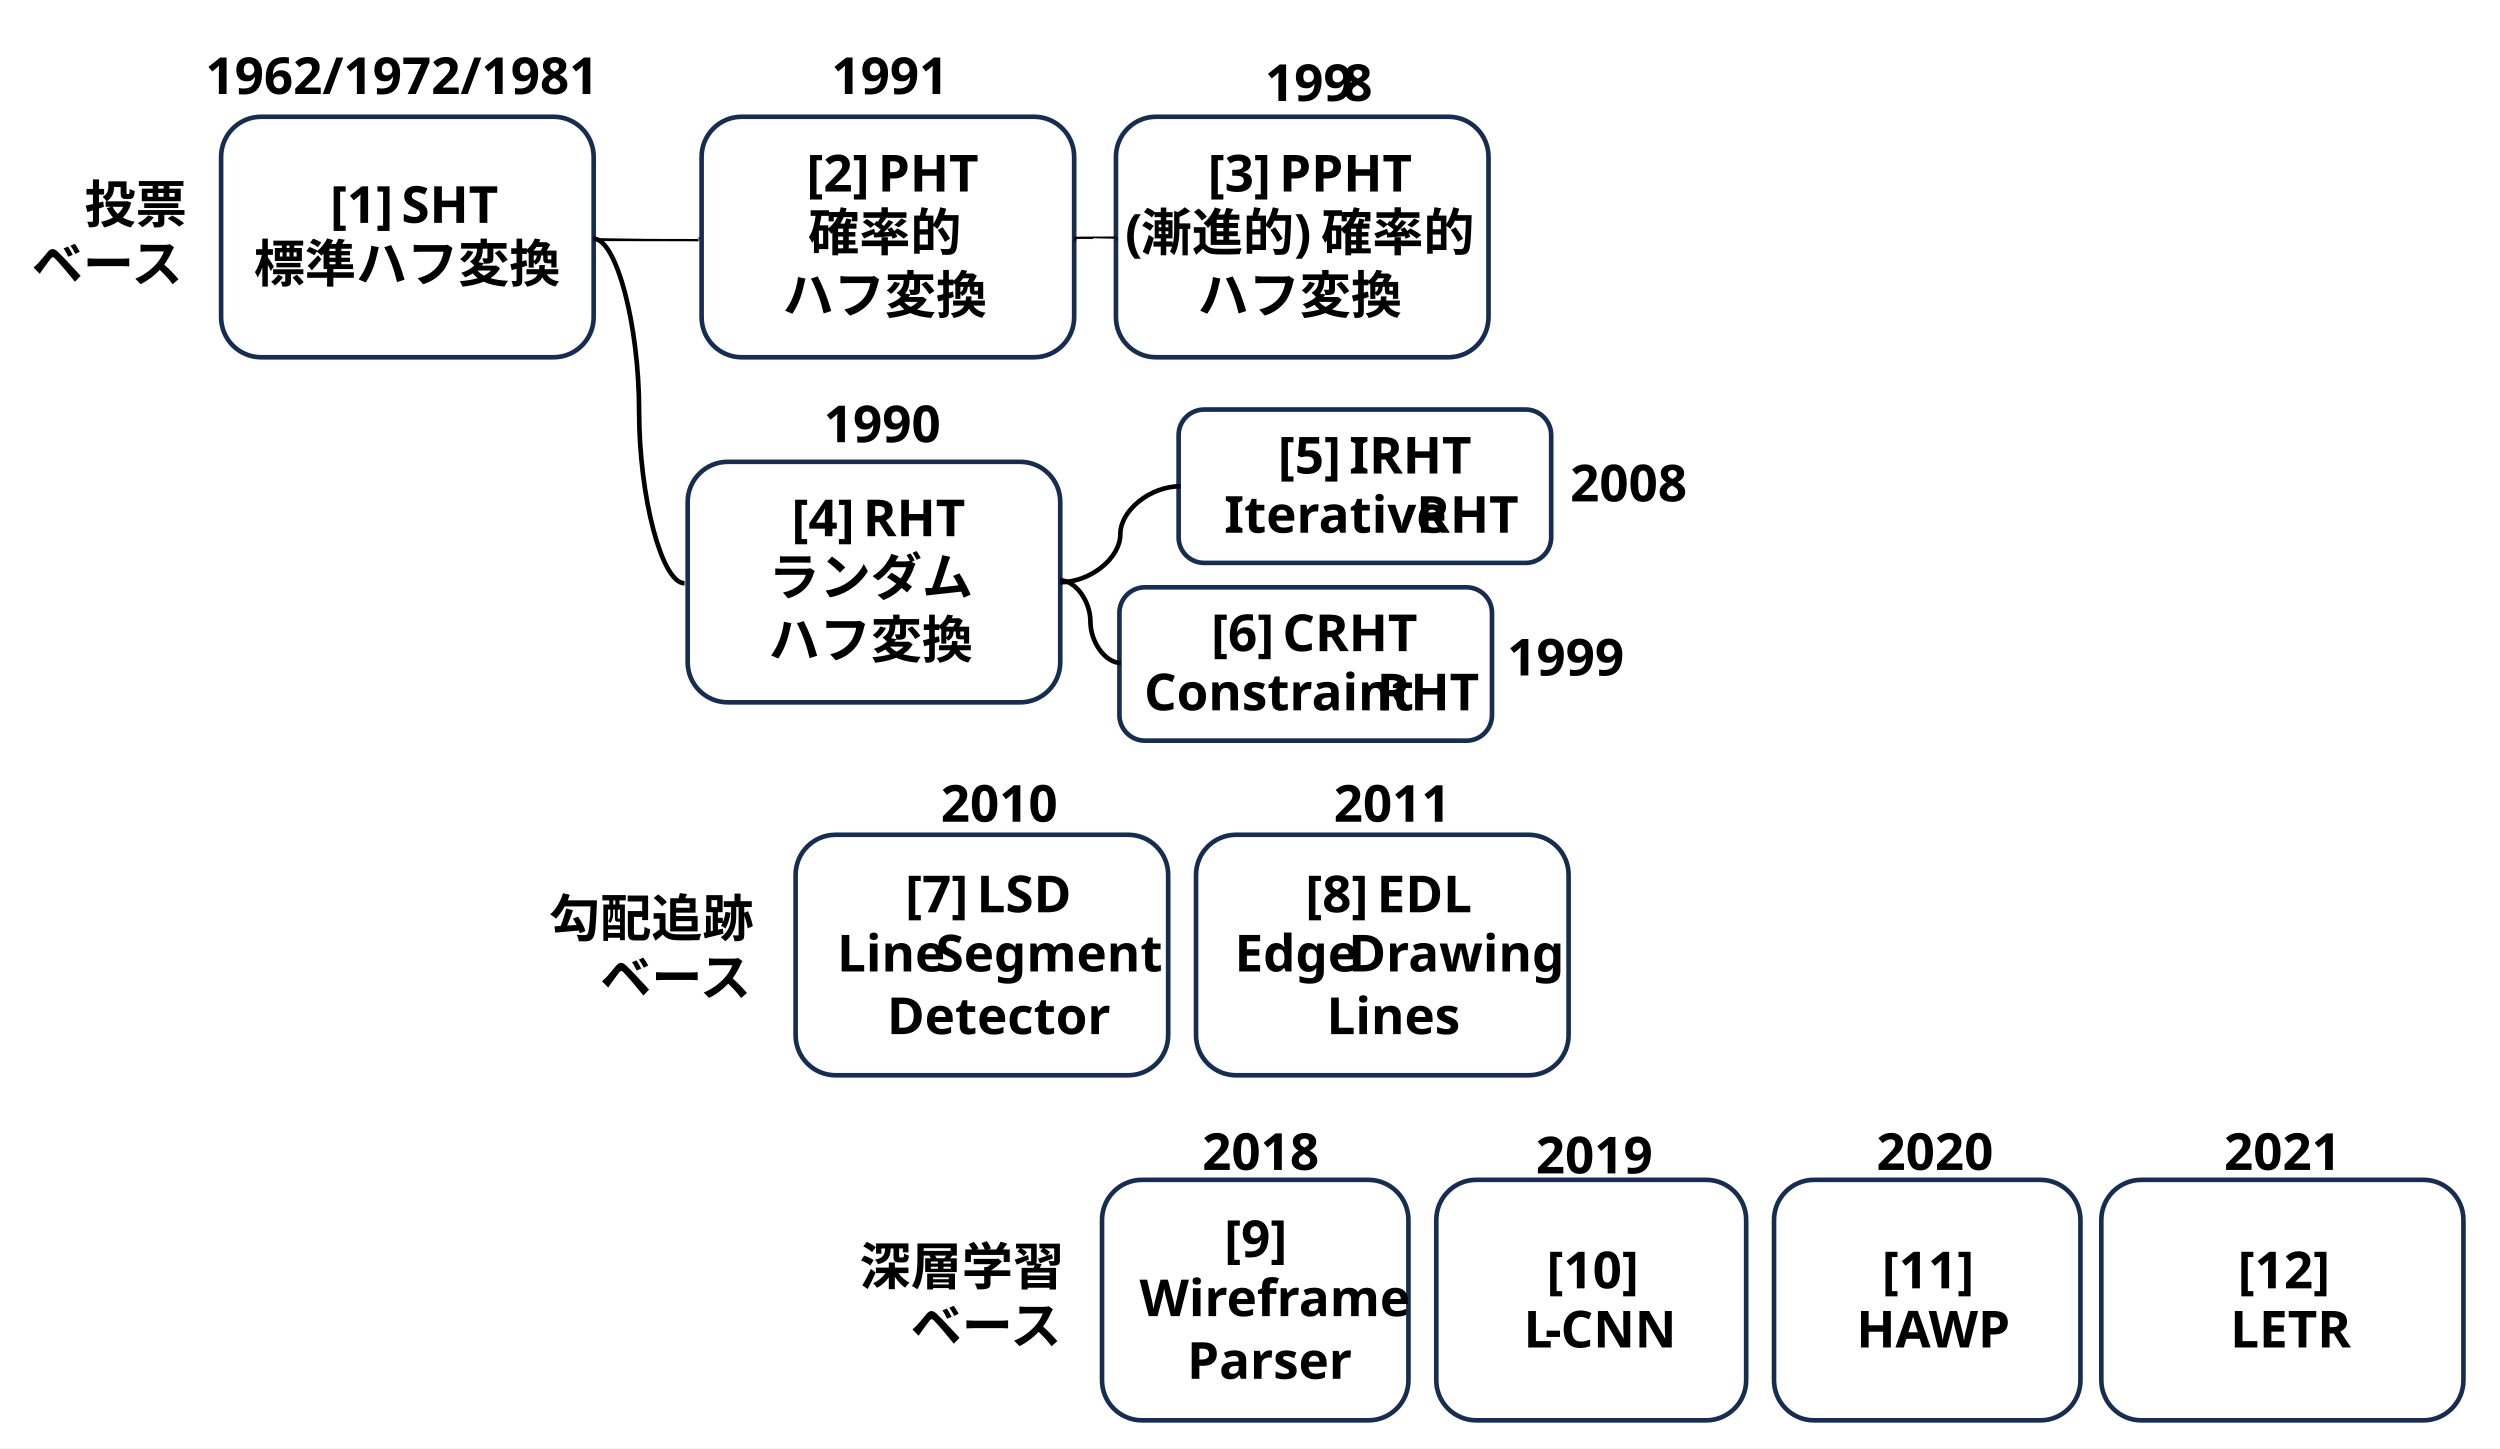
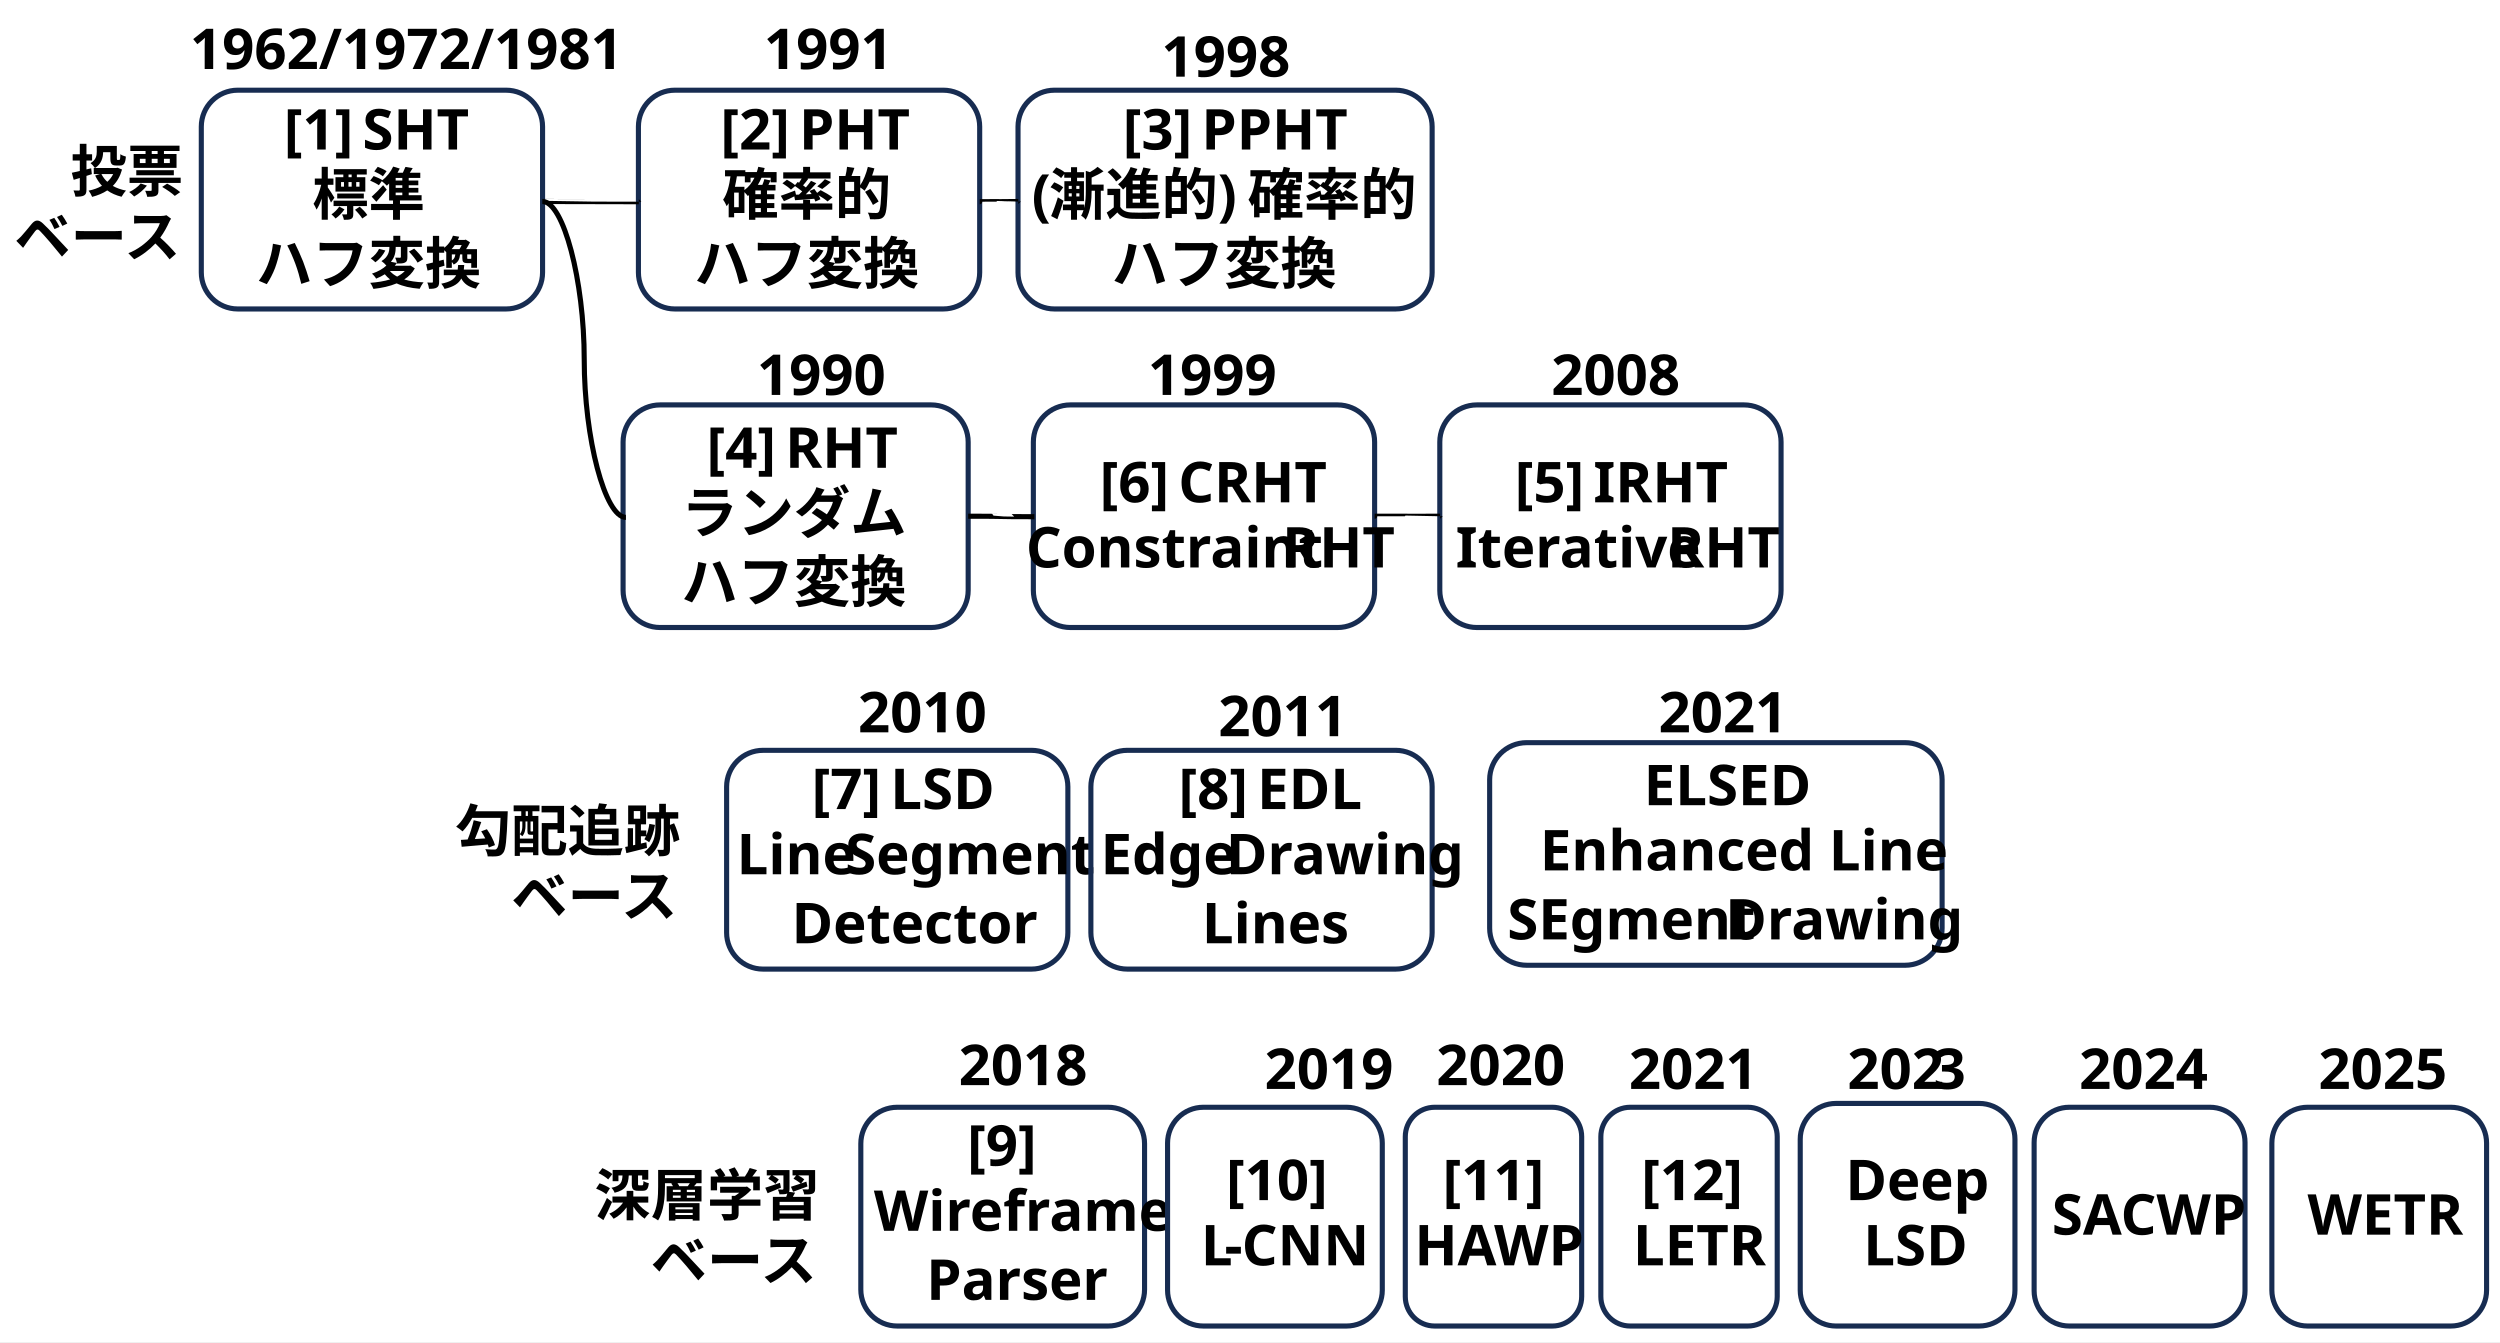
- <svg xmlns="http://www.w3.org/2000/svg" width="718" height="416" overflow="hidden">
+ <svg xmlns="http://www.w3.org/2000/svg" width="652" height="350" overflow="hidden">
  <defs>
    <clipPath id="clip0">
-       <rect x="0" y="0" width="718" height="416" />
+       <rect x="0" y="0" width="652" height="350" />
    </clipPath>
  </defs>
  <g clip-path="url(#clip0)">
-     <rect x="0" y="0" width="718" height="416.43" fill="#FFFFFF" />
-     <text font-family="Yu Gothic,Yu Gothic_MSFontService,sans-serif" font-weight="700" font-size="14.678" transform="matrix(1 0 0 1.00103 24.2888 64)">投票</text>
-     <text font-family="Yu Gothic,Yu Gothic_MSFontService,sans-serif" font-weight="700" font-size="14.678" transform="matrix(1 0 0 1.00103 9.12565 81)">ベース</text>
-     <path d="M63.5 45.047C63.5 38.689 68.649 33.535 75 33.535L159 33.535C165.351 33.535 170.5 38.689 170.5 45.047L170.5 91.094C170.5 97.452 165.351 102.606 159 102.606L75 102.606C68.649 102.606 63.5 97.452 63.5 91.094Z" stroke="#172C51" stroke-width="1.333" stroke-miterlimit="8" fill="none" fill-rule="evenodd" />
-     <text font-family="Calibri,Calibri_MSFontService,sans-serif" font-weight="700" font-size="14.678" transform="matrix(1 0 0 1.00103 94.7942 64)">[1]</text>
-     <text font-family="Calibri,Calibri_MSFontService,sans-serif" font-weight="700" font-size="14.678" transform="matrix(1 0 0 1.00103 115.289 64)">SHT</text>
-     <text font-family="Yu Gothic,Yu Gothic_MSFontService,sans-serif" font-weight="700" font-size="14.678" transform="matrix(1 0 0 1.00103 72.886 81)">標準ハフ変換</text>
-     <path d="M201.5 45.047C201.5 38.689 206.649 33.535 213 33.535L297 33.535C303.351 33.535 308.5 38.689 308.5 45.047L308.5 91.094C308.5 97.452 303.351 102.606 297 102.606L213 102.606C206.649 102.606 201.5 97.452 201.5 91.094Z" stroke="#172C51" stroke-width="1.333" stroke-miterlimit="8" fill="none" fill-rule="evenodd" />
-     <text font-family="Calibri,Calibri_MSFontService,sans-serif" font-weight="700" font-size="14.678" transform="matrix(1 0 0 1.00103 231.612 55)">[2]</text>
-     <text font-family="Calibri,Calibri_MSFontService,sans-serif" font-weight="700" font-size="14.678" transform="matrix(1 0 0 1.00103 252.108 55)">PHT</text>
-     <text font-family="Yu Gothic,Yu Gothic_MSFontService,sans-serif" font-weight="700" font-size="14.678" transform="matrix(1 0 0 1.00103 232.112 72)">確率的</text>
-     <text font-family="Yu Gothic,Yu Gothic_MSFontService,sans-serif" font-weight="700" font-size="14.678" transform="matrix(1 0 0 1.00103 224.781 90)">ハフ変換</text>
-     <path d="M197.5 144.149C197.5 137.791 202.649 132.637 209 132.637L293 132.637C299.351 132.637 304.5 137.791 304.5 144.149L304.5 190.196C304.5 196.554 299.351 201.708 293 201.708L209 201.708C202.649 201.708 197.5 196.554 197.5 190.196Z" stroke="#172C51" stroke-width="1.333" stroke-miterlimit="8" fill="none" fill-rule="evenodd" />
-     <text font-family="Calibri,Calibri_MSFontService,sans-serif" font-weight="700" font-size="14.678" transform="matrix(1 0 0 1.00103 227.325 154)">[4]</text>
-     <text font-family="Calibri,Calibri_MSFontService,sans-serif" font-weight="700" font-size="14.678" transform="matrix(1 0 0 1.00103 247.82 154)">RHT</text>
-     <text font-family="Yu Gothic,Yu Gothic_MSFontService,sans-serif" font-weight="700" font-size="14.678" transform="matrix(1 0 0 1.00103 220.74 171)">ランダム</text>
-     <text font-family="Yu Gothic,Yu Gothic_MSFontService,sans-serif" font-weight="700" font-size="14.678" transform="matrix(1 0 0 1.00103 220.74 189)">ハフ変換</text>
-     <path d="M170.5 68.571C178.035 68.571 185.57 68.588 185.57 68.605 185.57 68.622 193.105 68.639 200.64 68.639" stroke="#000000" stroke-width="1.333" stroke-miterlimit="8" fill="none" fill-rule="evenodd" />
-     <path d="M170.5 68.571C177.025 68.571 183.55 93.306 183.55 118.042 183.55 142.778 190.075 167.513 196.599 167.513" stroke="#000000" stroke-width="1.333" stroke-miterlimit="8" fill="none" fill-rule="evenodd" />
-     <text font-family="Yu Gothic,Yu Gothic_MSFontService,sans-serif" font-weight="700" font-size="14.678" transform="matrix(1 0 0 1.00103 157.718 269)">勾配追跡</text>
-     <text font-family="Yu Gothic,Yu Gothic_MSFontService,sans-serif" font-weight="700" font-size="14.678" transform="matrix(1 0 0 1.00103 172.382 286)">ベース</text>
-     <path d="M228.5 251.26C228.5 244.902 233.649 239.748 240 239.748L324 239.748C330.351 239.748 335.5 244.902 335.5 251.26L335.5 297.307C335.5 303.665 330.351 308.819 324 308.819L240 308.819C233.649 308.819 228.5 303.665 228.5 297.307Z" stroke="#172C51" stroke-width="1.333" stroke-miterlimit="8" fill="none" fill-rule="evenodd" />
-     <text font-family="Calibri,Calibri_MSFontService,sans-serif" font-weight="700" font-size="14.678" transform="matrix(1 0 0 1.00103 259.969 262)">[7]</text>
-     <text font-family="Calibri,Calibri_MSFontService,sans-serif" font-weight="700" font-size="14.678" transform="matrix(1 0 0 1.00103 280.464 262)">LSD</text>
-     <text font-family="Calibri,Calibri_MSFontService,sans-serif" font-weight="700" font-size="14.678" transform="matrix(1 0 0 1.00103 240.394 279)">Line</text>
-     <text font-family="Calibri,Calibri_MSFontService,sans-serif" font-weight="700" font-size="14.678" transform="matrix(1 0 0 1.00103 268.72 279)">Segment</text>
-     <text font-family="Calibri,Calibri_MSFontService,sans-serif" font-weight="700" font-size="14.678" transform="matrix(1 0 0 1.00103 254.717 297)">Detector</text>
-     <path d="M343.5 251.26C343.5 244.902 348.649 239.748 355 239.748L439 239.748C445.351 239.748 450.5 244.902 450.5 251.26L450.5 297.307C450.5 303.665 445.351 308.819 439 308.819L355 308.819C348.649 308.819 343.5 303.665 343.5 297.307Z" stroke="#172C51" stroke-width="1.333" stroke-miterlimit="8" fill="none" fill-rule="evenodd" />
-     <text font-family="Calibri,Calibri_MSFontService,sans-serif" font-weight="700" font-size="14.678" transform="matrix(1 0 0 1.00103 374.887 262)">[8]</text>
-     <text font-family="Calibri,Calibri_MSFontService,sans-serif" font-weight="700" font-size="14.678" transform="matrix(1 0 0 1.00103 395.383 262)">EDL</text>
-     <text font-family="Calibri,Calibri_MSFontService,sans-serif" font-weight="700" font-size="14.678" transform="matrix(1 0 0 1.00103 354.565 279)">Edge</text>
-     <text font-family="Calibri,Calibri_MSFontService,sans-serif" font-weight="700" font-size="14.678" transform="matrix(1 0 0 1.00103 387.224 279)">Drawing</text>
-     <text font-family="Calibri,Calibri_MSFontService,sans-serif" font-weight="700" font-size="14.678" transform="matrix(1 0 0 1.00103 380.973 297)">Lines</text>
-     <text font-family="Yu Gothic,Yu Gothic_MSFontService,sans-serif" font-weight="700" font-size="14.678" transform="matrix(1 0 0 1.00103 246.873 369)">深層学習</text>
-     <text font-family="Yu Gothic,Yu Gothic_MSFontService,sans-serif" font-weight="700" font-size="14.678" transform="matrix(1 0 0 1.00103 261.536 386)">ベース</text>
-     <path d="M316.5 350.362C316.5 344.004 321.649 338.85 328 338.85L393 338.85C399.351 338.85 404.5 344.004 404.5 350.362L404.5 396.409C404.5 402.767 399.351 407.921 393 407.921L328 407.921C321.649 407.921 316.5 402.767 316.5 396.409Z" stroke="#172C51" stroke-width="1.333" stroke-miterlimit="8" fill="none" fill-rule="evenodd" />
-     <text font-family="Calibri,Calibri_MSFontService,sans-serif" font-weight="700" font-size="14.678" transform="matrix(1 0 0 1.00103 351.588 361)">[9]</text>
-     <text font-family="Calibri,Calibri_MSFontService,sans-serif" font-weight="700" font-size="14.678" transform="matrix(1 0 0 1.00103 327.267 378)">Wireframe</text>
-     <text font-family="Calibri,Calibri_MSFontService,sans-serif" font-weight="700" font-size="14.678" transform="matrix(1 0 0 1.00103 340.924 396)">Parser</text>
-     <path d="M412.5 350.362C412.5 344.004 417.649 338.85 424 338.85L490 338.85C496.351 338.85 501.5 344.004 501.5 350.362L501.5 396.409C501.5 402.767 496.351 407.921 490 407.921L424 407.921C417.649 407.921 412.5 402.767 412.5 396.409Z" stroke="#172C51" stroke-width="1.333" stroke-miterlimit="8" fill="none" fill-rule="evenodd" />
-     <text font-family="Calibri,Calibri_MSFontService,sans-serif" font-weight="700" font-size="14.678" transform="matrix(1 0 0 1.00103 444.163 370)">[10]</text>
-     <text font-family="Calibri,Calibri_MSFontService,sans-serif" font-weight="700" font-size="14.678" transform="matrix(1 0 0 1.00103 437.578 387)">L</text>
-     <text font-family="Calibri,Calibri_MSFontService,sans-serif" font-weight="700" font-size="14.678" transform="matrix(1 0 0 1.00103 443.743 387)">-</text>
-     <text font-family="Calibri,Calibri_MSFontService,sans-serif" font-weight="700" font-size="14.678" transform="matrix(1 0 0 1.00103 448.242 387)">CNN</text>
-     <path d="M509.5 350.362C509.5 344.004 514.649 338.85 521 338.85L586 338.85C592.351 338.85 597.5 344.004 597.5 350.362L597.5 396.409C597.5 402.767 592.351 407.921 586 407.921L521 407.921C514.649 407.921 509.5 402.767 509.5 396.409Z" stroke="#172C51" stroke-width="1.333" stroke-miterlimit="8" fill="none" fill-rule="evenodd" />
-     <text font-family="Calibri,Calibri_MSFontService,sans-serif" font-weight="700" font-size="14.678" transform="matrix(1 0 0 1.00103 540.475 370)">[11]</text>
-     <text font-family="Calibri,Calibri_MSFontService,sans-serif" font-weight="700" font-size="14.678" transform="matrix(1 0 0 1.00103 533.143 387)">HAWP</text>
-     <path d="M603.5 350.362C603.5 344.004 608.649 338.85 615 338.85L696 338.85C702.351 338.85 707.5 344.004 707.5 350.362L707.5 396.409C707.5 402.767 702.351 407.921 696 407.921L615 407.921C608.649 407.921 603.5 402.767 603.5 396.409Z" stroke="#172C51" stroke-width="1.333" stroke-miterlimit="8" fill="none" fill-rule="evenodd" />
-     <text font-family="Calibri,Calibri_MSFontService,sans-serif" font-weight="700" font-size="14.678" transform="matrix(1 0 0 1.00103 642.682 370)">[12]</text>
-     <text font-family="Calibri,Calibri_MSFontService,sans-serif" font-weight="700" font-size="14.678" transform="matrix(1 0 0 1.00103 640.516 387)">LETR</text>
-     <text font-family="Calibri,Calibri_MSFontService,sans-serif" font-weight="700" font-size="14.678" transform="matrix(1 0 0 1.00103 59.0111 27)">1962/1972/1981</text>
-     <text font-family="Calibri,Calibri_MSFontService,sans-serif" font-weight="700" font-size="14.678" transform="matrix(1 0 0 1.00103 238.79 27)">1991</text>
-     <text font-family="Calibri,Calibri_MSFontService,sans-serif" font-weight="700" font-size="14.678" transform="matrix(1 0 0 1.00103 236.601 127)">1990</text>
-     <text font-family="Calibri,Calibri_MSFontService,sans-serif" font-weight="700" font-size="14.678" transform="matrix(1 0 0 1.00103 270.19 236)">2010</text>
-     <text font-family="Calibri,Calibri_MSFontService,sans-serif" font-weight="700" font-size="14.678" transform="matrix(1 0 0 1.00103 345.277 336)">2018</text>
-     <text font-family="Calibri,Calibri_MSFontService,sans-serif" font-weight="700" font-size="14.678" transform="matrix(1 0 0 1.00103 441.087 337)">2019</text>
-     <text font-family="Calibri,Calibri_MSFontService,sans-serif" font-weight="700" font-size="14.678" transform="matrix(1 0 0 1.00103 538.917 336)">2020</text>
-     <text font-family="Calibri,Calibri_MSFontService,sans-serif" font-weight="700" font-size="14.678" transform="matrix(1 0 0 1.00103 383.047 236)">2011</text>
-     <text font-family="Calibri,Calibri_MSFontService,sans-serif" font-weight="700" font-size="14.678" transform="matrix(1 0 0 1.00103 638.741 336)">2021</text>
-     <path d="M320.5 45.047C320.5 38.689 325.649 33.535 332 33.535L416 33.535C422.351 33.535 427.5 38.689 427.5 45.047L427.5 91.094C427.5 97.452 422.351 102.606 416 102.606L332 102.606C325.649 102.606 320.5 97.452 320.5 91.094Z" stroke="#172C51" stroke-width="1.333" stroke-miterlimit="8" fill="none" fill-rule="evenodd" />
-     <text font-family="Calibri,Calibri_MSFontService,sans-serif" font-weight="700" font-size="14.678" transform="matrix(1 0 0 1.00103 346.871 55)">[3]</text>
-     <text font-family="Calibri,Calibri_MSFontService,sans-serif" font-weight="700" font-size="14.678" transform="matrix(1 0 0 1.00103 367.367 55)">PPHT</text>
-     <text font-family="Calibri,Calibri_MSFontService,sans-serif" font-weight="700" font-size="14.678" transform="matrix(1 0 0 1.00103 323.13 72)">(</text>
-     <text font-family="Yu Gothic,Yu Gothic_MSFontService,sans-serif" font-weight="700" font-size="14.678" transform="matrix(1 0 0 1.00103 327.629 72)">漸進的</text>
-     <text font-family="Calibri,Calibri_MSFontService,sans-serif" font-weight="700" font-size="14.678" transform="matrix(1 0 0 1.00103 371.619 72)">)</text>
-     <text font-family="Yu Gothic,Yu Gothic_MSFontService,sans-serif" font-weight="700" font-size="14.678" transform="matrix(1 0 0 1.00103 379.451 72)">確率的</text>
-     <text font-family="Yu Gothic,Yu Gothic_MSFontService,sans-serif" font-weight="700" font-size="14.678" transform="matrix(1 0 0 1.00103 343.952 90)">ハフ変換</text>
-     <text font-family="Calibri,Calibri_MSFontService,sans-serif" font-weight="700" font-size="14.678" transform="matrix(1 0 0 1.00103 363.304 29)">199</text>
-     <text font-family="Calibri,Calibri_MSFontService,sans-serif" font-weight="700" font-size="14.678" transform="matrix(1 0 0 1.00103 385.799 29)">8</text>
-     <path d="M0 0C3.022 0 6.044 0.017 6.044 0.034 6.044 0.051 9.065 0.068 12.087 0.068" stroke="#000000" stroke-width="1.333" stroke-miterlimit="8" fill="none" fill-rule="evenodd" transform="matrix(1 0 0 -1.00103 308.5 68.6391)" />
-     <path d="M338.5 124.963C338.5 120.908 341.783 117.621 345.833 117.621L438.167 117.621C442.217 117.621 445.5 120.908 445.5 124.963L445.5 154.326C445.5 158.38 442.217 161.667 438.167 161.667L345.833 161.667C341.783 161.667 338.5 158.38 338.5 154.326Z" stroke="#172C51" stroke-width="1.333" stroke-miterlimit="8" fill="none" fill-rule="evenodd" />
-     <text font-family="Calibri,Calibri_MSFontService,sans-serif" font-weight="700" font-size="14.678" transform="matrix(1 0 0 1.00103 367.004 136)">[5]</text>
-     <text font-family="Calibri,Calibri_MSFontService,sans-serif" font-weight="700" font-size="14.678" transform="matrix(1 0 0 1.00103 387.499 136)">IRHT</text>
-     <text font-family="Calibri,Calibri_MSFontService,sans-serif" font-weight="700" font-size="14.678" transform="matrix(1 0 0 1.00103 351.594 153)">Iterative</text>
-     <text font-family="Calibri,Calibri_MSFontService,sans-serif" font-weight="700" font-size="14.678" transform="matrix(1 0 0 1.00103 406.748 153)">RHT</text>
-     <path d="M321.5 176.015C321.5 171.961 324.783 168.674 328.833 168.674L421.167 168.674C425.217 168.674 428.5 171.961 428.5 176.015L428.5 205.379C428.5 209.433 425.217 212.72 421.167 212.72L328.833 212.72C324.783 212.72 321.5 209.433 321.5 205.379Z" stroke="#172C51" stroke-width="1.333" stroke-miterlimit="8" fill="none" fill-rule="evenodd" />
-     <text font-family="Calibri,Calibri_MSFontService,sans-serif" font-weight="700" font-size="14.678" transform="matrix(1 0 0 1.00103 347.831 187)">[6]</text>
-     <text font-family="Calibri,Calibri_MSFontService,sans-serif" font-weight="700" font-size="14.678" transform="matrix(1 0 0 1.00103 368.326 187)">CRHT</text>
-     <text font-family="Calibri,Calibri_MSFontService,sans-serif" font-weight="700" font-size="14.678" transform="matrix(1 0 0 1.00103 328.589 204)">Constraint</text>
-     <text font-family="Calibri,Calibri_MSFontService,sans-serif" font-weight="700" font-size="14.678" transform="matrix(1 0 0 1.00103 395.407 204)">RHT</text>
-     <path d="M0 0C8.628 0 17.256 6.888 17.256 13.776 17.256 20.663 25.883 27.551 34.511 27.551" stroke="#000000" stroke-width="1.333" stroke-miterlimit="8" fill="none" fill-rule="evenodd" transform="matrix(1 0 0 -1.00103 304.5 167.224)" />
-     <path d="M304.5 166.672C308.835 166.672 313.169 172.602 313.169 178.531 313.169 184.461 317.504 190.391 321.838 190.391" stroke="#000000" stroke-width="1.333" stroke-miterlimit="8" fill="none" fill-rule="evenodd" />
-     <text font-family="Calibri,Calibri_MSFontService,sans-serif" font-weight="700" font-size="14.678" transform="matrix(1 0 0 1.00103 432.878 194)">1999</text>
-     <text font-family="Calibri,Calibri_MSFontService,sans-serif" font-weight="700" font-size="14.678" transform="matrix(1 0 0 1.00103 450.945 144)">2008</text>
+     <rect x="0" y="0" width="652" height="350.334" fill="#FFFFFF" />
+     <text font-family="Yu Gothic,Yu Gothic_MSFontService,sans-serif" font-weight="700" font-size="14.681" transform="matrix(1 0 0 1.00095 18.4072 50)">投票</text>
+     <text font-family="Yu Gothic,Yu Gothic_MSFontService,sans-serif" font-weight="700" font-size="14.681" transform="matrix(1 0 0 1.00095 3.74053 67)">ベース</text>
+     <path d="M52.5 33.032C52.5 27.78 56.753 23.523 62 23.523L132 23.523C137.247 23.523 141.5 27.78 141.5 33.032L141.5 71.068C141.5 76.319 137.247 80.577 132 80.577L62 80.577C56.753 80.577 52.5 76.319 52.5 71.068Z" stroke="#172C51" stroke-width="1.333" stroke-miterlimit="8" fill="none" fill-rule="evenodd" />
+     <text font-family="Calibri,Calibri_MSFontService,sans-serif" font-weight="700" font-size="14.681" transform="matrix(1 0 0 1.00095 74.0251 39)">[1]</text>
+     <text font-family="Calibri,Calibri_MSFontService,sans-serif" font-weight="700" font-size="14.681" transform="matrix(1 0 0 1.00095 94.5251 39)">SHT</text>
+     <text font-family="Yu Gothic,Yu Gothic_MSFontService,sans-serif" font-weight="700" font-size="14.681" transform="matrix(1 0 0 1.00095 81.4451 56)">標準</text>
+     <text font-family="Yu Gothic,Yu Gothic_MSFontService,sans-serif" font-weight="700" font-size="14.681" transform="matrix(1 0 0 1.00095 66.7785 74)">ハフ変換</text>
+     <path d="M166.5 33.032C166.5 27.78 170.753 23.523 176 23.523L246 23.523C251.247 23.523 255.5 27.78 255.5 33.032L255.5 71.068C255.5 76.319 251.247 80.577 246 80.577L176 80.577C170.753 80.577 166.5 76.319 166.5 71.068Z" stroke="#172C51" stroke-width="1.333" stroke-miterlimit="8" fill="none" fill-rule="evenodd" />
+     <text font-family="Calibri,Calibri_MSFontService,sans-serif" font-weight="700" font-size="14.681" transform="matrix(1 0 0 1.00095 187.882 39)">[2]</text>
+     <text font-family="Calibri,Calibri_MSFontService,sans-serif" font-weight="700" font-size="14.681" transform="matrix(1 0 0 1.00095 208.382 39)">PHT</text>
+     <text font-family="Yu Gothic,Yu Gothic_MSFontService,sans-serif" font-weight="700" font-size="14.681" transform="matrix(1 0 0 1.00095 188.382 56)">確率的</text>
+     <text font-family="Yu Gothic,Yu Gothic_MSFontService,sans-serif" font-weight="700" font-size="14.681" transform="matrix(1 0 0 1.00095 181.049 74)">ハフ変換</text>
+     <path d="M162.5 115.277C162.5 109.933 166.828 105.601 172.167 105.601L242.833 105.601C248.172 105.601 252.5 109.933 252.5 115.277L252.5 153.98C252.5 159.324 248.172 163.656 242.833 163.656L172.167 163.656C166.828 163.656 162.5 159.324 162.5 153.98Z" stroke="#172C51" stroke-width="1.333" stroke-miterlimit="8" fill="none" fill-rule="evenodd" />
+     <text font-family="Calibri,Calibri_MSFontService,sans-serif" font-weight="700" font-size="14.681" transform="matrix(1 0 0 1.00095 184.264 122)">[4]</text>
+     <text font-family="Calibri,Calibri_MSFontService,sans-serif" font-weight="700" font-size="14.681" transform="matrix(1 0 0 1.00095 204.764 122)">RHT</text>
+     <text font-family="Yu Gothic,Yu Gothic_MSFontService,sans-serif" font-weight="700" font-size="14.681" transform="matrix(1 0 0 1.00095 177.684 139)">ランダム</text>
+     <text font-family="Yu Gothic,Yu Gothic_MSFontService,sans-serif" font-weight="700" font-size="14.681" transform="matrix(1 0 0 1.00095 177.684 157)">ハフ変換</text>
+     <path d="M141.5 52.55C147.774 52.55 154.049 52.564 154.049 52.578 154.049 52.593 160.323 52.607 166.598 52.607" stroke="#000000" stroke-width="1.333" stroke-miterlimit="8" fill="none" fill-rule="evenodd" />
+     <path d="M141.5 52.55C146.933 52.55 152.366 73.145 152.366 93.741 152.366 114.336 157.8 134.931 163.233 134.931" stroke="#000000" stroke-width="1.333" stroke-miterlimit="8" fill="none" fill-rule="evenodd" />
+     <text font-family="Yu Gothic,Yu Gothic_MSFontService,sans-serif" font-weight="700" font-size="14.681" transform="matrix(1 0 0 1.00095 118.67 222)">勾配追跡</text>
+     <text font-family="Yu Gothic,Yu Gothic_MSFontService,sans-serif" font-weight="700" font-size="14.681" transform="matrix(1 0 0 1.00095 133.336 239)">ベース</text>
+     <path d="M189.5 205.196C189.5 199.944 193.753 195.686 199 195.686L269 195.686C274.247 195.686 278.5 199.944 278.5 205.196L278.5 243.232C278.5 248.483 274.247 252.741 269 252.741L199 252.741C193.753 252.741 189.5 248.483 189.5 243.232Z" stroke="#172C51" stroke-width="1.333" stroke-miterlimit="8" fill="none" fill-rule="evenodd" />
+     <text font-family="Calibri,Calibri_MSFontService,sans-serif" font-weight="700" font-size="14.681" transform="matrix(1 0 0 1.00095 211.675 211)">[7]</text>
+     <text font-family="Calibri,Calibri_MSFontService,sans-serif" font-weight="700" font-size="14.681" transform="matrix(1 0 0 1.00095 232.175 211)">LSD</text>
+     <text font-family="Calibri,Calibri_MSFontService,sans-serif" font-weight="700" font-size="14.681" transform="matrix(1 0 0 1.00095 192.095 228)">Line</text>
+     <text font-family="Calibri,Calibri_MSFontService,sans-serif" font-weight="700" font-size="14.681" transform="matrix(1 0 0 1.00095 220.428 228)">Segment</text>
+     <text font-family="Calibri,Calibri_MSFontService,sans-serif" font-weight="700" font-size="14.681" transform="matrix(1 0 0 1.00095 206.428 246)">Detector</text>
+     <path d="M284.5 205.196C284.5 199.944 288.753 195.686 294 195.686L364 195.686C369.247 195.686 373.5 199.944 373.5 205.196L373.5 243.232C373.5 248.483 369.247 252.741 364 252.741L294 252.741C288.753 252.741 284.5 248.483 284.5 243.232Z" stroke="#172C51" stroke-width="1.333" stroke-miterlimit="8" fill="none" fill-rule="evenodd" />
+     <text font-family="Calibri,Calibri_MSFontService,sans-serif" font-weight="700" font-size="14.681" transform="matrix(1 0 0 1.00095 307.358 211)">[8]</text>
+     <text font-family="Calibri,Calibri_MSFontService,sans-serif" font-weight="700" font-size="14.681" transform="matrix(1 0 0 1.00095 327.858 211)">EDL</text>
+     <text font-family="Calibri,Calibri_MSFontService,sans-serif" font-weight="700" font-size="14.681" transform="matrix(1 0 0 1.00095 287.024 228)">Edge</text>
+     <text font-family="Calibri,Calibri_MSFontService,sans-serif" font-weight="700" font-size="14.681" transform="matrix(1 0 0 1.00095 319.691 228)">Drawing</text>
+     <text font-family="Calibri,Calibri_MSFontService,sans-serif" font-weight="700" font-size="14.681" transform="matrix(1 0 0 1.00095 313.438 246)">Lines</text>
+     <text font-family="Yu Gothic,Yu Gothic_MSFontService,sans-serif" font-weight="700" font-size="14.681" transform="matrix(1 0 0 1.00095 155.024 317)">深層学習</text>
+     <text font-family="Yu Gothic,Yu Gothic_MSFontService,sans-serif" font-weight="700" font-size="14.681" transform="matrix(1 0 0 1.00095 169.69 334)">ベース</text>
+     <path d="M224.5 298.284C224.5 293.033 228.753 288.775 234 288.775L289 288.775C294.247 288.775 298.5 293.033 298.5 298.284L298.5 336.32C298.5 341.572 294.247 345.829 289 345.829L234 345.829C228.753 345.829 224.5 341.572 224.5 336.32Z" stroke="#172C51" stroke-width="1.333" stroke-miterlimit="8" fill="none" fill-rule="evenodd" />
+     <text font-family="Calibri,Calibri_MSFontService,sans-serif" font-weight="700" font-size="14.681" transform="matrix(1 0 0 1.00095 252.23 304)">[9]</text>
+     <text font-family="Calibri,Calibri_MSFontService,sans-serif" font-weight="700" font-size="14.681" transform="matrix(1 0 0 1.00095 227.904 321)">Wireframe</text>
+     <text font-family="Calibri,Calibri_MSFontService,sans-serif" font-weight="700" font-size="14.681" transform="matrix(1 0 0 1.00095 241.564 339)">Parser</text>
+     <path d="M304.5 298.117C304.5 292.958 308.679 288.775 313.834 288.775L351.167 288.775C356.321 288.775 360.5 292.958 360.5 298.117L360.5 336.487C360.5 341.647 356.321 345.829 351.167 345.829L313.834 345.829C308.679 345.829 304.5 341.647 304.5 336.487Z" stroke="#172C51" stroke-width="1.333" stroke-miterlimit="8" fill="none" fill-rule="evenodd" />
+     <text font-family="Calibri,Calibri_MSFontService,sans-serif" font-weight="700" font-size="14.681" transform="matrix(1 0 0 1.00095 319.755 313)">[10]</text>
+     <text font-family="Calibri,Calibri_MSFontService,sans-serif" font-weight="700" font-size="14.681" transform="matrix(1 0 0 1.00095 313.175 330)">L</text>
+     <text font-family="Calibri,Calibri_MSFontService,sans-serif" font-weight="700" font-size="14.681" transform="matrix(1 0 0 1.00095 319.342 330)">-</text>
+     <text font-family="Calibri,Calibri_MSFontService,sans-serif" font-weight="700" font-size="14.681" transform="matrix(1 0 0 1.00095 323.842 330)">CNN</text>
+     <path d="M366.5 296.449C366.5 292.211 369.933 288.775 374.167 288.775L404.833 288.775C409.068 288.775 412.5 292.211 412.5 296.449L412.5 338.155C412.5 342.394 409.068 345.829 404.833 345.829L374.167 345.829C369.933 345.829 366.5 342.394 366.5 338.155Z" stroke="#172C51" stroke-width="1.333" stroke-miterlimit="8" fill="none" fill-rule="evenodd" />
+     <text font-family="Calibri,Calibri_MSFontService,sans-serif" font-weight="700" font-size="14.681" transform="matrix(1 0 0 1.00095 376.224 313)">[11]</text>
+     <text font-family="Calibri,Calibri_MSFontService,sans-serif" font-weight="700" font-size="14.681" transform="matrix(1 0 0 1.00095 368.891 330)">HAWP</text>
+     <path d="M417.5 296.449C417.5 292.211 420.933 288.775 425.167 288.775L455.833 288.775C460.068 288.775 463.5 292.211 463.5 296.449L463.5 338.155C463.5 342.394 460.068 345.829 455.833 345.829L425.167 345.829C420.933 345.829 417.5 342.394 417.5 338.155Z" stroke="#172C51" stroke-width="1.333" stroke-miterlimit="8" fill="none" fill-rule="evenodd" />
+     <text font-family="Calibri,Calibri_MSFontService,sans-serif" font-weight="700" font-size="14.681" transform="matrix(1 0 0 1.00095 428.034 313)">[12]</text>
+     <text font-family="Calibri,Calibri_MSFontService,sans-serif" font-weight="700" font-size="14.681" transform="matrix(1 0 0 1.00095 425.868 330)">LETR</text>
+     <text font-family="Calibri,Calibri_MSFontService,sans-serif" font-weight="700" font-size="14.681" transform="matrix(1 0 0 1.00095 49.537 18)">1962/1972/1981</text>
+     <text font-family="Calibri,Calibri_MSFontService,sans-serif" font-weight="700" font-size="14.681" transform="matrix(1 0 0 1.00095 199.236 18)">1991</text>
+     <text font-family="Calibri,Calibri_MSFontService,sans-serif" font-weight="700" font-size="14.681" transform="matrix(1 0 0 1.00095 197.413 103)">1990</text>
+     <text font-family="Calibri,Calibri_MSFontService,sans-serif" font-weight="700" font-size="14.681" transform="matrix(1 0 0 1.00095 223.764 191)">2010</text>
+     <text font-family="Calibri,Calibri_MSFontService,sans-serif" font-weight="700" font-size="14.681" transform="matrix(1 0 0 1.00095 250.023 283)">2018</text>
+     <text font-family="Calibri,Calibri_MSFontService,sans-serif" font-weight="700" font-size="14.681" transform="matrix(1 0 0 1.00095 329.801 284)">2019</text>
+     <text font-family="Calibri,Calibri_MSFontService,sans-serif" font-weight="700" font-size="14.681" transform="matrix(1 0 0 1.00095 374.589 283)">2020</text>
+     <text font-family="Calibri,Calibri_MSFontService,sans-serif" font-weight="700" font-size="14.681" transform="matrix(1 0 0 1.00095 317.738 192)">2011</text>
+     <text font-family="Calibri,Calibri_MSFontService,sans-serif" font-weight="700" font-size="14.681" transform="matrix(1 0 0 1.00095 424.813 284)">2021</text>
+     <path d="M265.5 33.032C265.5 27.78 269.753 23.523 275 23.523L364 23.523C369.247 23.523 373.5 27.78 373.5 33.032L373.5 71.067C373.5 76.319 369.247 80.577 364 80.577L275 80.577C269.753 80.577 265.5 76.319 265.5 71.067Z" stroke="#172C51" stroke-width="1.333" stroke-miterlimit="8" fill="none" fill-rule="evenodd" />
+     <text font-family="Calibri,Calibri_MSFontService,sans-serif" font-weight="700" font-size="14.681" transform="matrix(1 0 0 1.00095 292.819 39)">[3]</text>
+     <text font-family="Calibri,Calibri_MSFontService,sans-serif" font-weight="700" font-size="14.681" transform="matrix(1 0 0 1.00095 313.319 39)">PPHT</text>
+     <text font-family="Calibri,Calibri_MSFontService,sans-serif" font-weight="700" font-size="14.681" transform="matrix(1 0 0 1.00095 269.072 56)">(</text>
+     <text font-family="Yu Gothic,Yu Gothic_MSFontService,sans-serif" font-weight="700" font-size="14.681" transform="matrix(1 0 0 1.00095 273.572 56)">漸進的</text>
+     <text font-family="Calibri,Calibri_MSFontService,sans-serif" font-weight="700" font-size="14.681" transform="matrix(1 0 0 1.00095 317.572 56)">)</text>
+     <text font-family="Yu Gothic,Yu Gothic_MSFontService,sans-serif" font-weight="700" font-size="14.681" transform="matrix(1 0 0 1.00095 325.405 56)">確率的</text>
+     <text font-family="Yu Gothic,Yu Gothic_MSFontService,sans-serif" font-weight="700" font-size="14.681" transform="matrix(1 0 0 1.00095 289.899 74)">ハフ変換</text>
+     <text font-family="Calibri,Calibri_MSFontService,sans-serif" font-weight="700" font-size="14.681" transform="matrix(1 0 0 1.00095 302.917 20)">1998</text>
+     <path d="M0 0C2.516 0 5.032 0.014 5.032 0.028 5.032 0.043 7.549 0.057 10.065 0.057" stroke="#000000" stroke-width="1.333" stroke-miterlimit="8" fill="none" fill-rule="evenodd" transform="matrix(1 0 0 -1.00095 255.5 52.607)" />
+     <path d="M375.5 115.277C375.5 109.933 379.828 105.601 385.167 105.601L454.833 105.601C460.172 105.601 464.5 109.933 464.5 115.277L464.5 153.98C464.5 159.324 460.172 163.656 454.833 163.656L385.167 163.656C379.828 163.656 375.5 159.324 375.5 153.98Z" stroke="#172C51" stroke-width="1.333" stroke-miterlimit="8" fill="none" fill-rule="evenodd" />
+     <text font-family="Calibri,Calibri_MSFontService,sans-serif" font-weight="700" font-size="14.681" transform="matrix(1 0 0 1.00095 395.048 131)">[5]</text>
+     <text font-family="Calibri,Calibri_MSFontService,sans-serif" font-weight="700" font-size="14.681" transform="matrix(1 0 0 1.00095 415.548 131)">IRHT</text>
+     <text font-family="Calibri,Calibri_MSFontService,sans-serif" font-weight="700" font-size="14.681" transform="matrix(1 0 0 1.00095 379.635 148)">Iterative</text>
+     <text font-family="Calibri,Calibri_MSFontService,sans-serif" font-weight="700" font-size="14.681" transform="matrix(1 0 0 1.00095 434.801 148)">RHT</text>
+     <path d="M269.5 115.277C269.5 109.933 273.828 105.601 279.167 105.601L348.833 105.601C354.172 105.601 358.5 109.933 358.5 115.277L358.5 153.98C358.5 159.324 354.172 163.656 348.833 163.656L279.167 163.656C273.828 163.656 269.5 159.324 269.5 153.98Z" stroke="#172C51" stroke-width="1.333" stroke-miterlimit="8" fill="none" fill-rule="evenodd" />
+     <text font-family="Calibri,Calibri_MSFontService,sans-serif" font-weight="700" font-size="14.681" transform="matrix(1 0 0 1.00095 286.787 131)">[6]</text>
+     <text font-family="Calibri,Calibri_MSFontService,sans-serif" font-weight="700" font-size="14.681" transform="matrix(1 0 0 1.00095 307.287 131)">CRHT</text>
+     <text font-family="Calibri,Calibri_MSFontService,sans-serif" font-weight="700" font-size="14.681" transform="matrix(1 0 0 1.00095 267.54 148)">Constraint</text>
+     <text font-family="Calibri,Calibri_MSFontService,sans-serif" font-weight="700" font-size="14.681" transform="matrix(1 0 0 1.00095 334.373 148)">RHT</text>
+     <path d="M252.5 134.628C256.817 134.628 261.133 134.66 261.133 134.692 261.133 134.723 265.45 134.755 269.767 134.755" stroke="#000000" stroke-width="1.333" stroke-miterlimit="8" fill="none" fill-rule="evenodd" />
+     <text font-family="Calibri,Calibri_MSFontService,sans-serif" font-weight="700" font-size="14.681" transform="matrix(1 0 0 1.00095 299.372 103)">1999</text>
+     <text font-family="Calibri,Calibri_MSFontService,sans-serif" font-weight="700" font-size="14.681" transform="matrix(1 0 0 1.00095 404.567 103)">2008</text>
+     <path d="M0 0C4.272 0 8.544 0.002 8.544 0.005 8.544 0.007 12.816 0.009 17.088 0.009" stroke="#000000" stroke-width="1.333" stroke-miterlimit="8" fill="none" fill-rule="evenodd" transform="matrix(1 0 0 -1.00095 358.5 134.638)" />
+     <path d="M388.5 203.361C388.5 198.017 392.828 193.685 398.167 193.685L496.833 193.685C502.172 193.685 506.5 198.017 506.5 203.361L506.5 242.064C506.5 247.408 502.172 251.74 496.833 251.74L398.167 251.74C392.828 251.74 388.5 247.408 388.5 242.064Z" stroke="#172C51" stroke-width="1.333" stroke-miterlimit="8" fill="none" fill-rule="evenodd" />
+     <text font-family="Calibri,Calibri_MSFontService,sans-serif" font-weight="700" font-size="14.681" transform="matrix(1 0 0 1.00095 428.68 210)">ELSED</text>
+     <text font-family="Calibri,Calibri_MSFontService,sans-serif" font-weight="700" font-size="14.681" transform="matrix(1 0 0 1.00095 401.593 227)">Enhanced Line</text>
+     <text font-family="Calibri,Calibri_MSFontService,sans-serif" font-weight="700" font-size="14.681" transform="matrix(1 0 0 1.00095 393.1 245)">SEgment</text>
+     <text font-family="Calibri,Calibri_MSFontService,sans-serif" font-weight="700" font-size="14.681" transform="matrix(1 0 0 1.00095 449.933 245)">Drawing</text>
+     <text font-family="Calibri,Calibri_MSFontService,sans-serif" font-weight="700" font-size="14.681" transform="matrix(1 0 0 1.00095 432.546 191)">2021</text>
+     <path d="M530.5 297.951C530.5 292.883 534.604 288.775 539.667 288.775L576.333 288.775C581.396 288.775 585.5 292.883 585.5 297.951L585.5 336.654C585.5 341.721 581.396 345.829 576.333 345.829L539.667 345.829C534.604 345.829 530.5 341.721 530.5 336.654Z" stroke="#172C51" stroke-width="1.333" stroke-miterlimit="8" fill="none" fill-rule="evenodd" />
+     <text font-family="Calibri,Calibri_MSFontService,sans-serif" font-weight="700" font-size="14.681" transform="matrix(1 0 0 1.00095 535.126 322)">SACWP</text>
+     <path d="M592.5 298.117C592.5 292.958 596.679 288.775 601.834 288.775L639.167 288.775C644.321 288.775 648.5 292.958 648.5 298.117L648.5 336.487C648.5 341.647 644.321 345.829 639.167 345.829L601.834 345.829C596.679 345.829 592.5 341.647 592.5 336.487Z" stroke="#172C51" stroke-width="1.333" stroke-miterlimit="8" fill="none" fill-rule="evenodd" />
+     <text font-family="Calibri,Calibri_MSFontService,sans-serif" font-weight="700" font-size="14.681" transform="matrix(1 0 0 1.00095 601.803 322)">WETR</text>
+     <text font-family="Calibri,Calibri_MSFontService,sans-serif" font-weight="700" font-size="14.681" transform="matrix(1 0 0 1.00095 542.231 284)">2024</text>
+     <text font-family="Calibri,Calibri_MSFontService,sans-serif" font-weight="700" font-size="14.681" transform="matrix(1 0 0 1.00095 604.646 284)">2025</text>
+     <path d="M469.5 297.117C469.5 291.957 473.679 287.774 478.834 287.774L516.167 287.774C521.321 287.774 525.5 291.957 525.5 297.117L525.5 336.487C525.5 341.647 521.321 345.829 516.167 345.829L478.834 345.829C473.679 345.829 469.5 341.647 469.5 336.487Z" stroke="#172C51" stroke-width="1.333" stroke-miterlimit="8" fill="none" fill-rule="evenodd" />
+     <text font-family="Calibri,Calibri_MSFontService,sans-serif" font-weight="700" font-size="14.681" transform="matrix(1 0 0 1.00095 481.273 313)">Deep</text>
+     <text font-family="Calibri,Calibri_MSFontService,sans-serif" font-weight="700" font-size="14.681" transform="matrix(1 0 0 1.00095 485.933 330)">LSD</text>
+     <text font-family="Calibri,Calibri_MSFontService,sans-serif" font-weight="700" font-size="14.681" transform="matrix(1 0 0 1.00095 481.795 284)">202</text>
+     <text font-family="Calibri,Calibri_MSFontService,sans-serif" font-weight="700" font-size="14.681" transform="matrix(1 0 0 1.00095 504.295 284)">3</text>
  </g>
</svg>
